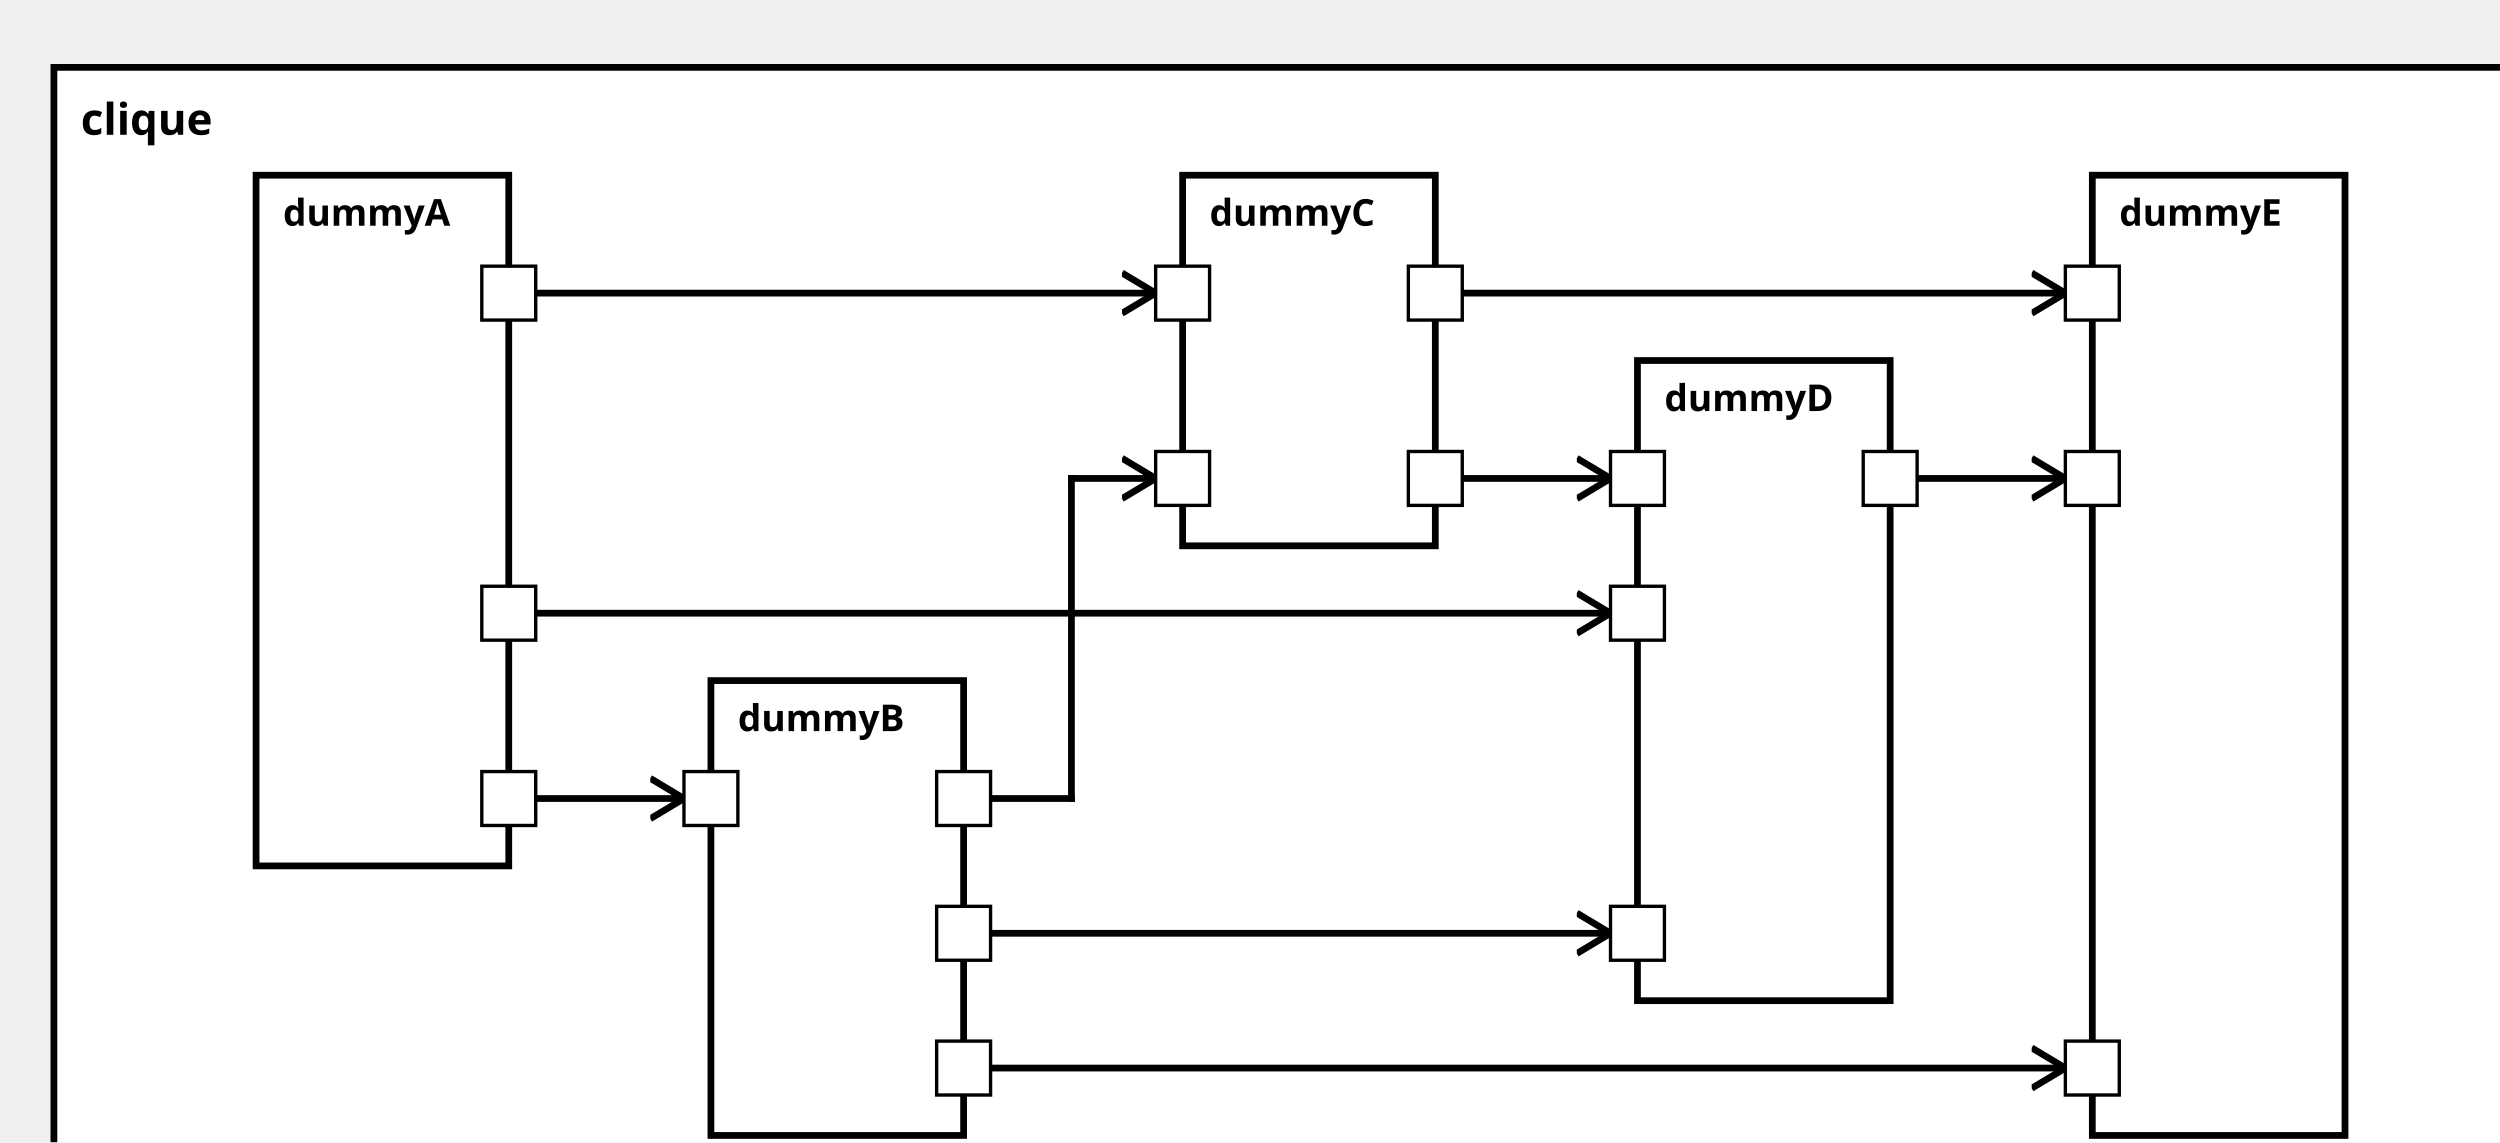
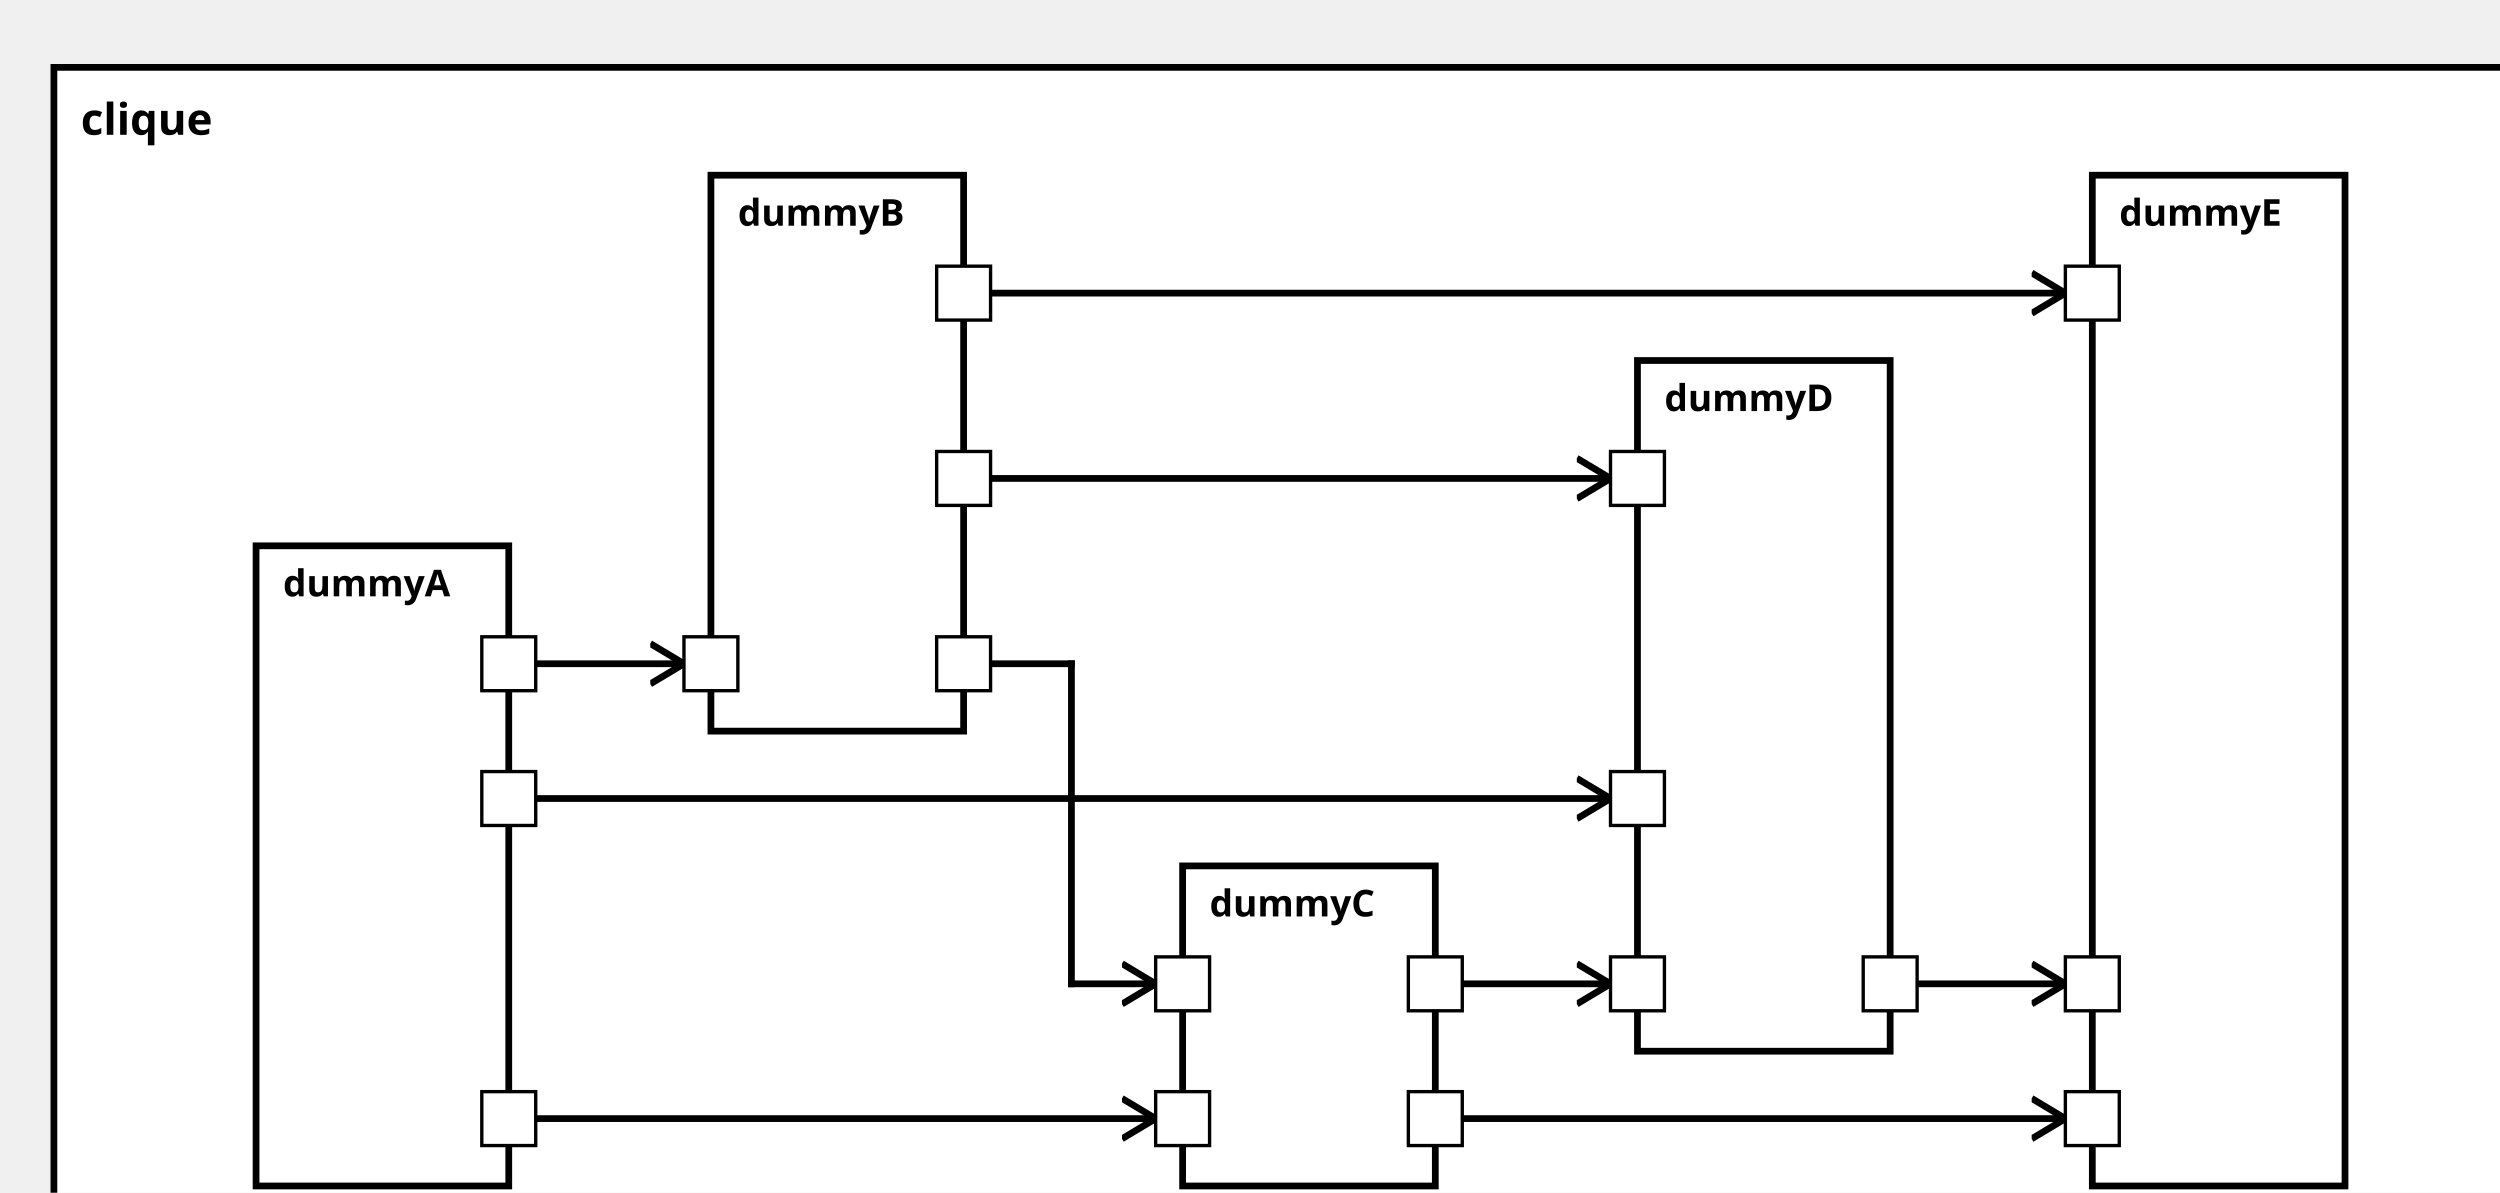
<svg xmlns="http://www.w3.org/2000/svg" xmlns:xlink="http://www.w3.org/1999/xlink" width="100%" height="100%" version="1.1">
  <svg version="1.1">
    <g transform="translate(16 20)">
-       <rect id="70" width="740" height="337" style="fill:white;stroke:black;stroke-width:2;fill-opacity:1.0;stroke-opacity:1.0" />
+       <rect id="70" width="740" height="352" style="fill:white;stroke:black;stroke-width:2;fill-opacity:1.0;stroke-opacity:1.0" />
      <text x="8" y="20" style="font-weight: bold" font-family="Verdana" font-size="13" fill="black">
            clique
    </text>
    </g>
  </svg>
-   <g transform="translate(76 52)">
-     <rect data-name="testManuelSchrick.split.clique.dummyA" id="72" width="75" height="205" style="fill:white;stroke:black;stroke-width:2;fill-opacity:1.0;stroke-opacity:1.0" />
+   <g transform="translate(76 162)">
+     <rect data-name="testManuelSchrick.split.clique.dummyA" id="72" width="75" height="190" style="fill:white;stroke:black;stroke-width:2;fill-opacity:1.0;stroke-opacity:1.0" />
    <text x="8" y="15" alignment-baseline="middle" style="font-weight: bold" font-family="Verdana" font-size="11" fill="black">
    dummyA
    </text>
  </g>
-   <g transform="translate(211 202)">
-     <rect data-name="testManuelSchrick.split.clique.dummyB" id="73" width="75" height="135" style="fill:white;stroke:black;stroke-width:2;fill-opacity:1.0;stroke-opacity:1.0" />
+   <g transform="translate(211 52)">
+     <rect data-name="testManuelSchrick.split.clique.dummyB" id="73" width="75" height="165" style="fill:white;stroke:black;stroke-width:2;fill-opacity:1.0;stroke-opacity:1.0" />
    <text x="8" y="15" alignment-baseline="middle" style="font-weight: bold" font-family="Verdana" font-size="11" fill="black">
    dummyB
    </text>
  </g>
-   <g transform="translate(351 52)">
-     <rect data-name="testManuelSchrick.split.clique.dummyC" id="74" width="75" height="110" style="fill:white;stroke:black;stroke-width:2;fill-opacity:1.0;stroke-opacity:1.0" />
+   <g transform="translate(351 257)">
+     <rect data-name="testManuelSchrick.split.clique.dummyC" id="74" width="75" height="95" style="fill:white;stroke:black;stroke-width:2;fill-opacity:1.0;stroke-opacity:1.0" />
    <text x="8" y="15" alignment-baseline="middle" style="font-weight: bold" font-family="Verdana" font-size="11" fill="black">
    dummyC
    </text>
  </g>
  <g transform="translate(486 107)">
-     <rect data-name="testManuelSchrick.split.clique.dummyD" id="75" width="75" height="190" style="fill:white;stroke:black;stroke-width:2;fill-opacity:1.0;stroke-opacity:1.0" />
+     <rect data-name="testManuelSchrick.split.clique.dummyD" id="75" width="75" height="205" style="fill:white;stroke:black;stroke-width:2;fill-opacity:1.0;stroke-opacity:1.0" />
    <text x="8" y="15" alignment-baseline="middle" style="font-weight: bold" font-family="Verdana" font-size="11" fill="black">
    dummyD
    </text>
  </g>
  <g transform="translate(621 52)">
-     <rect data-name="testManuelSchrick.split.clique.dummyE" id="76" width="75" height="285" style="fill:white;stroke:black;stroke-width:2;fill-opacity:1.0;stroke-opacity:1.0" />
+     <rect data-name="testManuelSchrick.split.clique.dummyE" id="76" width="75" height="300" style="fill:white;stroke:black;stroke-width:2;fill-opacity:1.0;stroke-opacity:1.0" />
    <text x="8" y="15" alignment-baseline="middle" style="font-weight: bold" font-family="Verdana" font-size="11" fill="black">
    dummyE
    </text>
  </g>
  <defs>
    <marker id="0,0,0" markerWidth="13" markerHeight="13" refX="5" refY="5" orient="auto">
      <polyline points="0,2 5,5 0,8" style="fill:none; stroke:rgb(0,0,0);                     stroke-width:1" />
    </marker>
  </defs>
-   <line stroke-linecap="square" x1="151" y1="237" x2="203" y2="237" style="stroke:rgb(0, 0,0);             stroke-width:2;                 marker-end: url(#0,0,0)             " />
-   <line stroke-linecap="square" x1="151" y1="87" x2="343" y2="87" style="stroke:rgb(0, 0,0);             stroke-width:2;                 marker-end: url(#0,0,0)             " />
-   <line stroke-linecap="square" x1="151" y1="182" x2="478" y2="182" style="stroke:rgb(0, 0,0);             stroke-width:2;                 marker-end: url(#0,0,0)             " />
-   <line stroke-linecap="square" x1="286" y1="237" x2="318" y2="237" style="stroke:rgb(0, 0,0);             stroke-width:2; " />
-   <line stroke-linecap="square" x1="318" y1="237" x2="318" y2="142" style="stroke:rgb(0, 0,0);             stroke-width:2; " />
-   <line stroke-linecap="square" x1="318" y1="142" x2="343" y2="142" style="stroke:rgb(0, 0,0);             stroke-width:2;                 marker-end: url(#0,0,0)             " />
-   <line stroke-linecap="square" x1="286" y1="277" x2="478" y2="277" style="stroke:rgb(0, 0,0);             stroke-width:2;                 marker-end: url(#0,0,0)             " />
-   <line stroke-linecap="square" x1="286" y1="317" x2="613" y2="317" style="stroke:rgb(0, 0,0);             stroke-width:2;                 marker-end: url(#0,0,0)             " />
-   <line stroke-linecap="square" x1="426" y1="142" x2="478" y2="142" style="stroke:rgb(0, 0,0);             stroke-width:2;                 marker-end: url(#0,0,0)             " />
-   <line stroke-linecap="square" x1="426" y1="87" x2="613" y2="87" style="stroke:rgb(0, 0,0);             stroke-width:2;                 marker-end: url(#0,0,0)             " />
-   <line stroke-linecap="square" x1="561" y1="142" x2="613" y2="142" style="stroke:rgb(0, 0,0);             stroke-width:2;                 marker-end: url(#0,0,0)             " />
+   <line stroke-linecap="square" x1="151" y1="197" x2="203" y2="197" style="stroke:rgb(0, 0,0);             stroke-width:2;                 marker-end: url(#0,0,0)             " />
+   <line stroke-linecap="square" x1="151" y1="332" x2="343" y2="332" style="stroke:rgb(0, 0,0);             stroke-width:2;                 marker-end: url(#0,0,0)             " />
+   <line stroke-linecap="square" x1="151" y1="237" x2="478" y2="237" style="stroke:rgb(0, 0,0);             stroke-width:2;                 marker-end: url(#0,0,0)             " />
+   <line stroke-linecap="square" x1="286" y1="197" x2="318" y2="197" style="stroke:rgb(0, 0,0);             stroke-width:2; " />
+   <line stroke-linecap="square" x1="318" y1="197" x2="318" y2="292" style="stroke:rgb(0, 0,0);             stroke-width:2; " />
+   <line stroke-linecap="square" x1="318" y1="292" x2="343" y2="292" style="stroke:rgb(0, 0,0);             stroke-width:2;                 marker-end: url(#0,0,0)             " />
+   <line stroke-linecap="square" x1="286" y1="142" x2="478" y2="142" style="stroke:rgb(0, 0,0);             stroke-width:2;                 marker-end: url(#0,0,0)             " />
+   <line stroke-linecap="square" x1="286" y1="87" x2="613" y2="87" style="stroke:rgb(0, 0,0);             stroke-width:2;                 marker-end: url(#0,0,0)             " />
+   <line stroke-linecap="square" x1="426" y1="292" x2="478" y2="292" style="stroke:rgb(0, 0,0);             stroke-width:2;                 marker-end: url(#0,0,0)             " />
+   <line stroke-linecap="square" x1="426" y1="332" x2="613" y2="332" style="stroke:rgb(0, 0,0);             stroke-width:2;                 marker-end: url(#0,0,0)             " />
+   <line stroke-linecap="square" x1="561" y1="292" x2="613" y2="292" style="stroke:rgb(0, 0,0);             stroke-width:2;                 marker-end: url(#0,0,0)             " />
  <defs>
    <rect id="port" x="0" y="0" width="16" height="16" style="fill:white;stroke:rgb(0,0,0);stroke-width:1;fill-opacity:1.0;stroke-opacity:1.0" />
  </defs>
+   <use x="143" y="189" xlink:href="#port" />
+   <text text-anchor="end" alignment-baseline="middle" x="140" y="199" transform="rotate(0,140,199)" style="font-weight: regular" font-family="Verdana" font-size="9" fill="black">
+ 
+ </text>
+   <use x="143" y="324" xlink:href="#port" />
+   <text text-anchor="end" alignment-baseline="middle" x="140" y="334" transform="rotate(0,140,334)" style="font-weight: regular" font-family="Verdana" font-size="9" fill="black">
+ 
+ </text>
  <use x="143" y="229" xlink:href="#port" />
  <text text-anchor="end" alignment-baseline="middle" x="140" y="239" transform="rotate(0,140,239)" style="font-weight: regular" font-family="Verdana" font-size="9" fill="black">

</text>
-   <use x="143" y="79" xlink:href="#port" />
-   <text text-anchor="end" alignment-baseline="middle" x="140" y="89" transform="rotate(0,140,89)" style="font-weight: regular" font-family="Verdana" font-size="9" fill="black">
+   <use x="203" y="189" xlink:href="#port" />
+   <text text-anchor="start" alignment-baseline="middle" x="222" y="199" transform="rotate(0,222,199)" style="font-weight: regular" font-family="Verdana" font-size="9" fill="black">

</text>
-   <use x="143" y="174" xlink:href="#port" />
-   <text text-anchor="end" alignment-baseline="middle" x="140" y="184" transform="rotate(0,140,184)" style="font-weight: regular" font-family="Verdana" font-size="9" fill="black">
+   <use x="278" y="189" xlink:href="#port" />
+   <text text-anchor="end" alignment-baseline="middle" x="275" y="199" transform="rotate(0,275,199)" style="font-weight: regular" font-family="Verdana" font-size="9" fill="black">

</text>
-   <use x="203" y="229" xlink:href="#port" />
-   <text text-anchor="start" alignment-baseline="middle" x="222" y="239" transform="rotate(0,222,239)" style="font-weight: regular" font-family="Verdana" font-size="9" fill="black">
+   <use x="278" y="134" xlink:href="#port" />
+   <text text-anchor="end" alignment-baseline="middle" x="275" y="144" transform="rotate(0,275,144)" style="font-weight: regular" font-family="Verdana" font-size="9" fill="black">

</text>
-   <use x="278" y="229" xlink:href="#port" />
-   <text text-anchor="end" alignment-baseline="middle" x="275" y="239" transform="rotate(0,275,239)" style="font-weight: regular" font-family="Verdana" font-size="9" fill="black">
+   <use x="278" y="79" xlink:href="#port" />
+   <text text-anchor="end" alignment-baseline="middle" x="275" y="89" transform="rotate(0,275,89)" style="font-weight: regular" font-family="Verdana" font-size="9" fill="black">

</text>
-   <use x="278" y="269" xlink:href="#port" />
-   <text text-anchor="end" alignment-baseline="middle" x="275" y="279" transform="rotate(0,275,279)" style="font-weight: regular" font-family="Verdana" font-size="9" fill="black">
+   <use x="343" y="324" xlink:href="#port" />
+   <text text-anchor="start" alignment-baseline="middle" x="362" y="334" transform="rotate(0,362,334)" style="font-weight: regular" font-family="Verdana" font-size="9" fill="black">

</text>
-   <use x="278" y="309" xlink:href="#port" />
-   <text text-anchor="end" alignment-baseline="middle" x="275" y="319" transform="rotate(0,275,319)" style="font-weight: regular" font-family="Verdana" font-size="9" fill="black">
+   <use x="343" y="284" xlink:href="#port" />
+   <text text-anchor="start" alignment-baseline="middle" x="362" y="294" transform="rotate(0,362,294)" style="font-weight: regular" font-family="Verdana" font-size="9" fill="black">

</text>
-   <use x="343" y="79" xlink:href="#port" />
-   <text text-anchor="start" alignment-baseline="middle" x="362" y="89" transform="rotate(0,362,89)" style="font-weight: regular" font-family="Verdana" font-size="9" fill="black">
+   <use x="418" y="284" xlink:href="#port" />
+   <text text-anchor="end" alignment-baseline="middle" x="415" y="294" transform="rotate(0,415,294)" style="font-weight: regular" font-family="Verdana" font-size="9" fill="black">

</text>
-   <use x="343" y="134" xlink:href="#port" />
-   <text text-anchor="start" alignment-baseline="middle" x="362" y="144" transform="rotate(0,362,144)" style="font-weight: regular" font-family="Verdana" font-size="9" fill="black">
+   <use x="418" y="324" xlink:href="#port" />
+   <text text-anchor="end" alignment-baseline="middle" x="415" y="334" transform="rotate(0,415,334)" style="font-weight: regular" font-family="Verdana" font-size="9" fill="black">

</text>
-   <use x="418" y="134" xlink:href="#port" />
-   <text text-anchor="end" alignment-baseline="middle" x="415" y="144" transform="rotate(0,415,144)" style="font-weight: regular" font-family="Verdana" font-size="9" fill="black">
- 
- </text>
-   <use x="418" y="79" xlink:href="#port" />
-   <text text-anchor="end" alignment-baseline="middle" x="415" y="89" transform="rotate(0,415,89)" style="font-weight: regular" font-family="Verdana" font-size="9" fill="black">
- 
- </text>
-   <use x="478" y="174" xlink:href="#port" />
-   <text text-anchor="start" alignment-baseline="middle" x="497" y="184" transform="rotate(0,497,184)" style="font-weight: regular" font-family="Verdana" font-size="9" fill="black">
- 
- </text>
-   <use x="478" y="269" xlink:href="#port" />
-   <text text-anchor="start" alignment-baseline="middle" x="497" y="279" transform="rotate(0,497,279)" style="font-weight: regular" font-family="Verdana" font-size="9" fill="black">
+   <use x="478" y="229" xlink:href="#port" />
+   <text text-anchor="start" alignment-baseline="middle" x="497" y="239" transform="rotate(0,497,239)" style="font-weight: regular" font-family="Verdana" font-size="9" fill="black">

</text>
  <use x="478" y="134" xlink:href="#port" />
  <text text-anchor="start" alignment-baseline="middle" x="497" y="144" transform="rotate(0,497,144)" style="font-weight: regular" font-family="Verdana" font-size="9" fill="black">

</text>
-   <use x="553" y="134" xlink:href="#port" />
-   <text text-anchor="end" alignment-baseline="middle" x="550" y="144" transform="rotate(0,550,144)" style="font-weight: regular" font-family="Verdana" font-size="9" fill="black">
+   <use x="478" y="284" xlink:href="#port" />
+   <text text-anchor="start" alignment-baseline="middle" x="497" y="294" transform="rotate(0,497,294)" style="font-weight: regular" font-family="Verdana" font-size="9" fill="black">

</text>
-   <use x="613" y="309" xlink:href="#port" />
-   <text text-anchor="start" alignment-baseline="middle" x="632" y="319" transform="rotate(0,632,319)" style="font-weight: regular" font-family="Verdana" font-size="9" fill="black">
+   <use x="553" y="284" xlink:href="#port" />
+   <text text-anchor="end" alignment-baseline="middle" x="550" y="294" transform="rotate(0,550,294)" style="font-weight: regular" font-family="Verdana" font-size="9" fill="black">

</text>
  <use x="613" y="79" xlink:href="#port" />
  <text text-anchor="start" alignment-baseline="middle" x="632" y="89" transform="rotate(0,632,89)" style="font-weight: regular" font-family="Verdana" font-size="9" fill="black">

</text>
-   <use x="613" y="134" xlink:href="#port" />
-   <text text-anchor="start" alignment-baseline="middle" x="632" y="144" transform="rotate(0,632,144)" style="font-weight: regular" font-family="Verdana" font-size="9" fill="black">
+   <use x="613" y="324" xlink:href="#port" />
+   <text text-anchor="start" alignment-baseline="middle" x="632" y="334" transform="rotate(0,632,334)" style="font-weight: regular" font-family="Verdana" font-size="9" fill="black">
+ 
+ </text>
+   <use x="613" y="284" xlink:href="#port" />
+   <text text-anchor="start" alignment-baseline="middle" x="632" y="294" transform="rotate(0,632,294)" style="font-weight: regular" font-family="Verdana" font-size="9" fill="black">

</text>
</svg>
